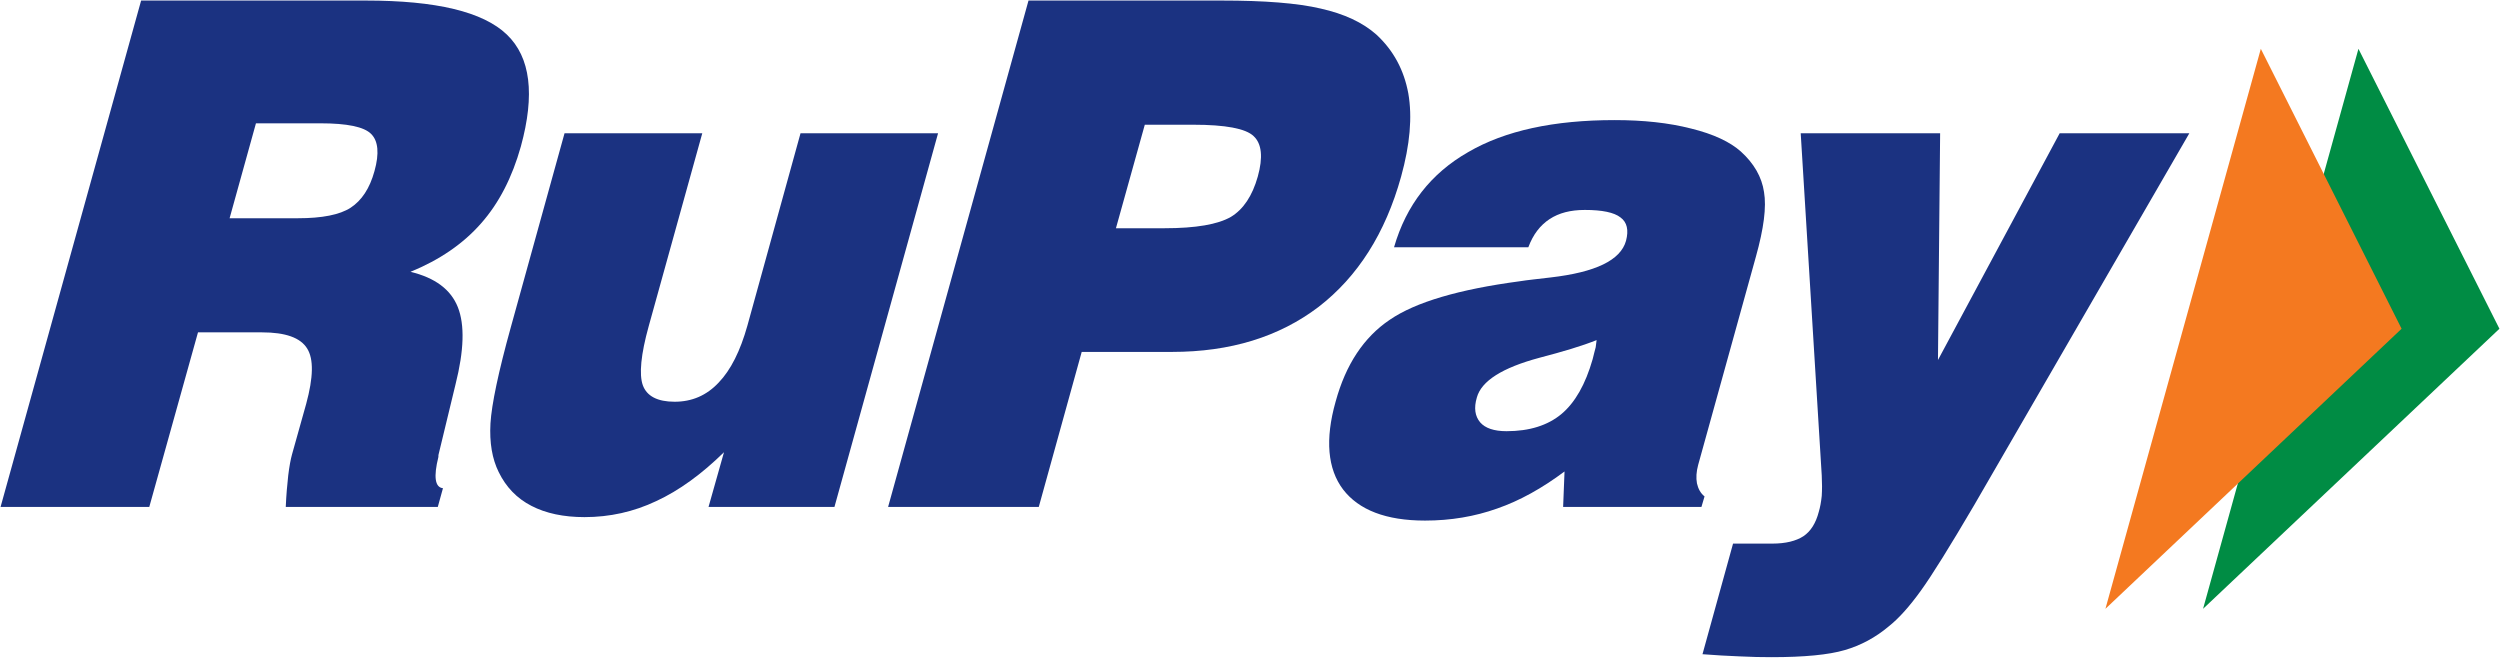
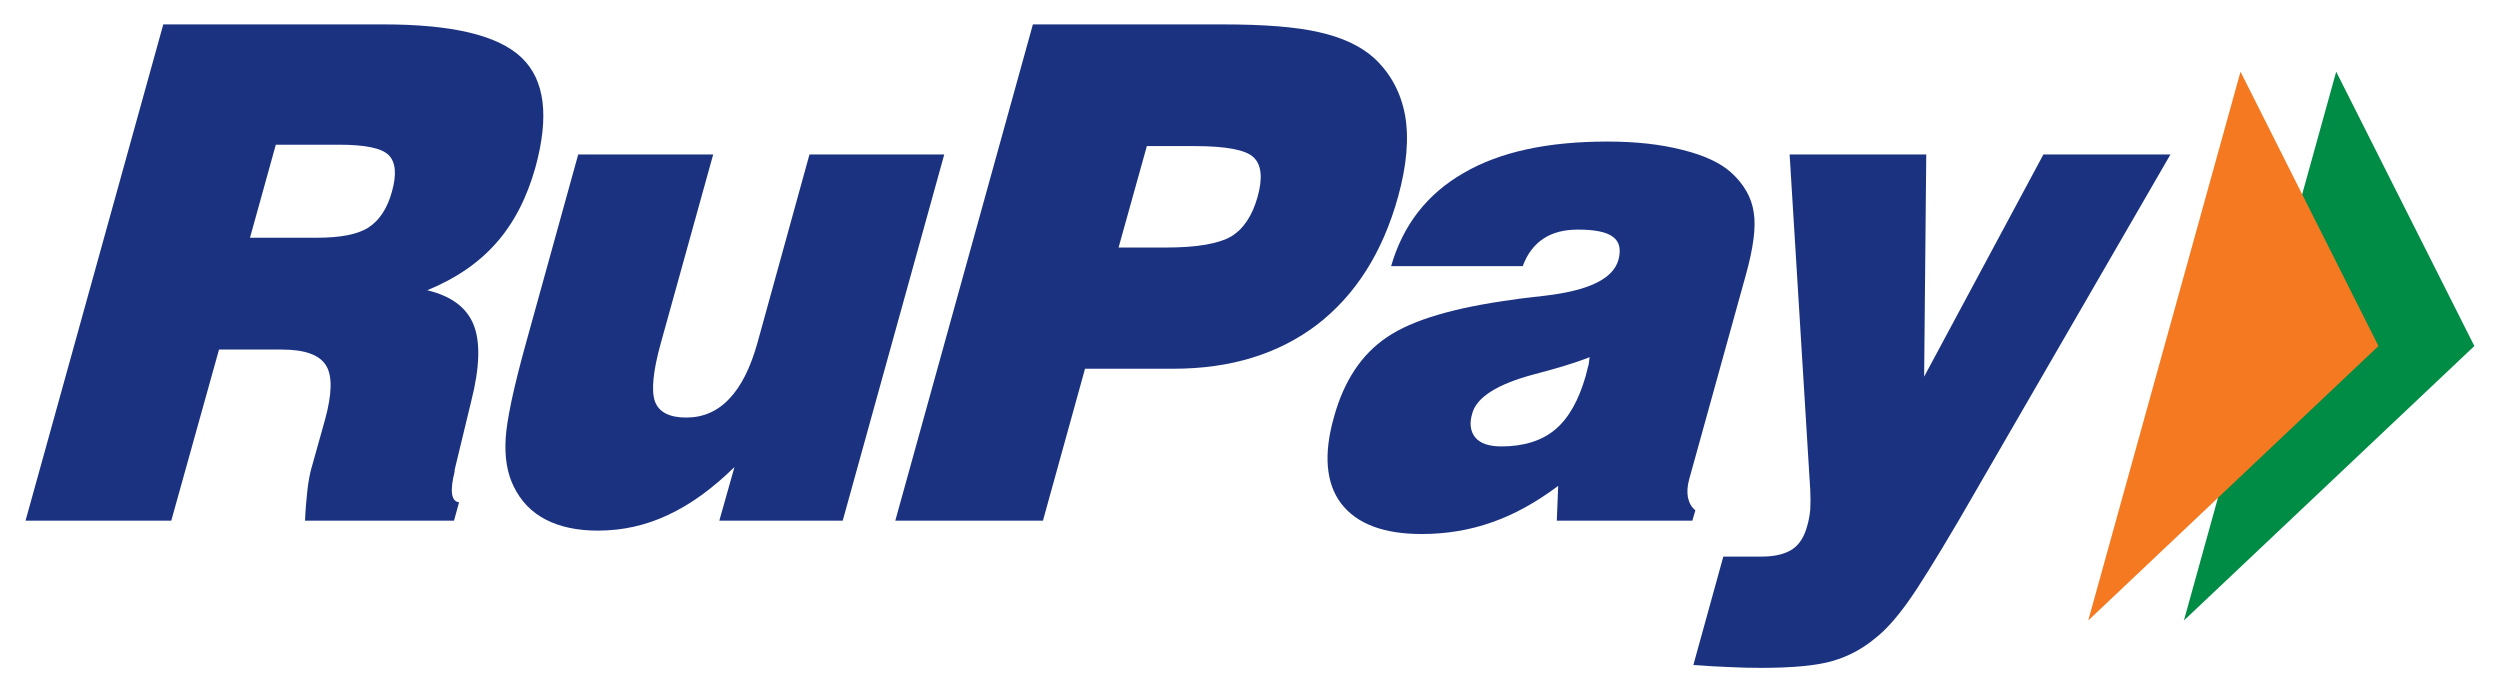
- <svg xmlns="http://www.w3.org/2000/svg" id="svg1601" version="1.1" viewBox="0 0 71.867 18.905" height="18.905mm" width="71.867mm">
+ <svg xmlns="http://www.w3.org/2000/svg" id="svg1601" version="1.1" viewBox="-0.70 -0.70 73.27 20.31" width="73.3" height="20.3">
  <defs id="defs1595" />
  <g id="layer1">
    <g transform="matrix(0.3527778,0,0,-0.3527778,67.79784,1.403153)" id="g234">
      <path id="path236" style="fill:#008c44;fill-opacity:1;fill-rule:nonzero;stroke:none" d="m 0,0 11.488,-22.811 -24.15,-22.822 z" />
    </g>
    <g transform="matrix(0.3527778,0,0,-0.3527778,64.99146,1.403153)" id="g238">
      <path id="path240" style="fill:#f47920;fill-opacity:1;fill-rule:nonzero;stroke:none" d="M 0,0 11.471,-22.811 -12.663,-45.633 Z" />
    </g>
    <g transform="matrix(0.3527778,0,0,-0.3527778,0.01611121,14.57344)" id="g242">
      <path id="path244" style="fill:#1b3281;fill-opacity:1;fill-rule:nonzero;stroke:none" d="m 0,0 11.454,41.266 h 18.312 c 5.723,0 9.546,-0.906 11.491,-2.773 1.931,-1.852 2.303,-4.875 1.139,-9.124 -0.704,-2.503 -1.774,-4.604 -3.244,-6.264 -1.458,-1.663 -3.381,-2.978 -5.749,-3.945 2.009,-0.483 3.287,-1.442 3.86,-2.88 0.57,-1.438 0.504,-3.535 -0.188,-6.284 L 35.682,4.232 35.678,4.076 C 35.276,2.462 35.395,1.598 36.05,1.528 L 35.628,0 H 23.24 c 0.042,0.971 0.119,1.839 0.201,2.568 0.09,0.746 0.201,1.324 0.311,1.721 l 1.155,4.121 c 0.582,2.143 0.618,3.638 0.078,4.499 -0.545,0.884 -1.765,1.319 -3.691,1.319 H 16.088 L 12.118,0 Z m 18.664,23.527 h 5.576 c 1.954,0 3.396,0.279 4.285,0.856 0.893,0.582 1.556,1.565 1.945,2.987 0.403,1.446 0.304,2.454 -0.274,3.027 -0.577,0.582 -1.958,0.865 -4.129,0.865 h -5.256 z" />
    </g>
    <g transform="matrix(0.3527778,0,0,-0.3527778,26.96639,3.830933)" id="g246">
      <path id="path248" style="fill:#1b3281;fill-opacity:1;fill-rule:nonzero;stroke:none" d="m 0,0 -8.444,-30.451 h -10.261 l 1.261,4.461 c -1.806,-1.774 -3.654,-3.121 -5.517,-3.982 -1.848,-0.876 -3.798,-1.307 -5.851,-1.307 -1.697,0 -3.154,0.308 -4.327,0.919 -1.187,0.609 -2.071,1.535 -2.666,2.756 -0.528,1.069 -0.758,2.389 -0.668,3.966 0.095,1.552 0.643,4.17 1.659,7.836 L -30.438,0 h 11.224 l -4.367,-15.728 c -0.638,-2.302 -0.79,-3.92 -0.479,-4.801 0.324,-0.889 1.189,-1.348 2.593,-1.348 1.414,0 2.603,0.512 3.585,1.557 0.996,1.036 1.765,2.581 2.343,4.637 L -11.208,0 Z" />
    </g>
    <g transform="matrix(0.3527778,0,0,-0.3527778,25.52981,14.57344)" id="g250">
      <path id="path252" style="fill:#1b3281;fill-opacity:1;fill-rule:nonzero;stroke:none" d="m 0,0 11.442,41.266 h 15.74 c 3.473,0 6.161,-0.205 8.078,-0.655 1.913,-0.431 3.413,-1.131 4.528,-2.118 1.397,-1.291 2.253,-2.889 2.605,-4.806 0.331,-1.917 0.135,-4.15 -0.59,-6.772 C 40.521,22.302 38.274,18.767 35.072,16.297 31.86,13.859 27.886,12.634 23.143,12.634 H 15.777 L 12.278,0 Z m 18.566,22.712 h 3.958 c 2.559,0 4.358,0.316 5.412,0.926 1.02,0.618 1.745,1.716 2.187,3.277 0.442,1.582 0.328,2.688 -0.34,3.306 -0.643,0.615 -2.286,0.926 -4.915,0.926 h -3.95 z" />
    </g>
    <g transform="matrix(0.3527778,0,0,-0.3527778,44.93499,14.57344)" id="g254">
      <path id="path256" style="fill:#1b3281;fill-opacity:1;fill-rule:nonzero;stroke:none" d="m 0,0 0.114,2.892 c -1.81,-1.355 -3.643,-2.379 -5.486,-3.019 -1.835,-0.652 -3.789,-0.983 -5.882,-0.983 -3.179,0 -5.396,0.864 -6.678,2.536 -1.266,1.675 -1.474,4.08 -0.61,7.148 0.827,3.028 2.298,5.257 4.42,6.682 2.11,1.442 5.634,2.474 10.578,3.134 0.627,0.102 1.467,0.184 2.519,0.311 3.655,0.423 5.707,1.397 6.149,2.986 0.23,0.87 0.09,1.512 -0.45,1.906 -0.521,0.409 -1.495,0.61 -2.901,0.61 -1.167,0 -2.106,-0.242 -2.876,-0.745 -0.769,-0.508 -1.343,-1.25 -1.732,-2.294 h -10.943 c 0.988,3.428 3.007,6.018 6.038,7.75 3.02,1.762 7.002,2.61 11.934,2.61 2.319,0 4.396,-0.217 6.232,-0.688 1.839,-0.451 3.183,-1.094 4.055,-1.872 1.073,-0.971 1.708,-2.078 1.889,-3.302 0.209,-1.221 -0.02,-2.971 -0.66,-5.261 L 11.003,3.424 C 10.852,2.868 10.823,2.372 10.905,1.921 11.003,1.491 11.191,1.123 11.523,0.86 L 11.27,0 Z M 2.728,13.597 C 1.536,13.118 -0.013,12.659 -1.938,12.155 -4.961,11.344 -6.662,10.262 -7.03,8.923 -7.285,8.062 -7.182,7.399 -6.761,6.895 c 0.415,-0.479 1.136,-0.721 2.152,-0.721 1.863,0 3.359,0.471 4.474,1.401 1.118,0.942 1.954,2.421 2.539,4.461 0.102,0.434 0.192,0.746 0.25,0.979 z" />
    </g>
    <g transform="matrix(0.3527778,0,0,-0.3527778,48.94095,18.80642)" id="g258">
      <path id="path260" style="fill:#1b3281;fill-opacity:1;fill-rule:nonzero;stroke:none" d="m 0,0 2.491,9.013 h 3.212 c 1.073,0 1.917,0.212 2.515,0.598 0.607,0.401 1.02,1.077 1.258,1.987 0.119,0.401 0.192,0.823 0.242,1.302 0.032,0.508 0.032,1.045 0,1.667 L 8.004,42.45 H 19.365 L 19.189,23.974 29.107,42.45 H 39.672 L 22.138,12.146 C 20.148,8.759 18.702,6.432 17.784,5.162 16.878,3.908 16.018,2.933 15.183,2.273 14.101,1.36 12.893,0.713 11.589,0.336 10.282,-0.049 8.292,-0.241 5.617,-0.241 c -0.77,0 -1.656,0.015 -2.614,0.065 C 2.052,-0.139 1.037,-0.082 0,0" />
    </g>
  </g>
</svg>
